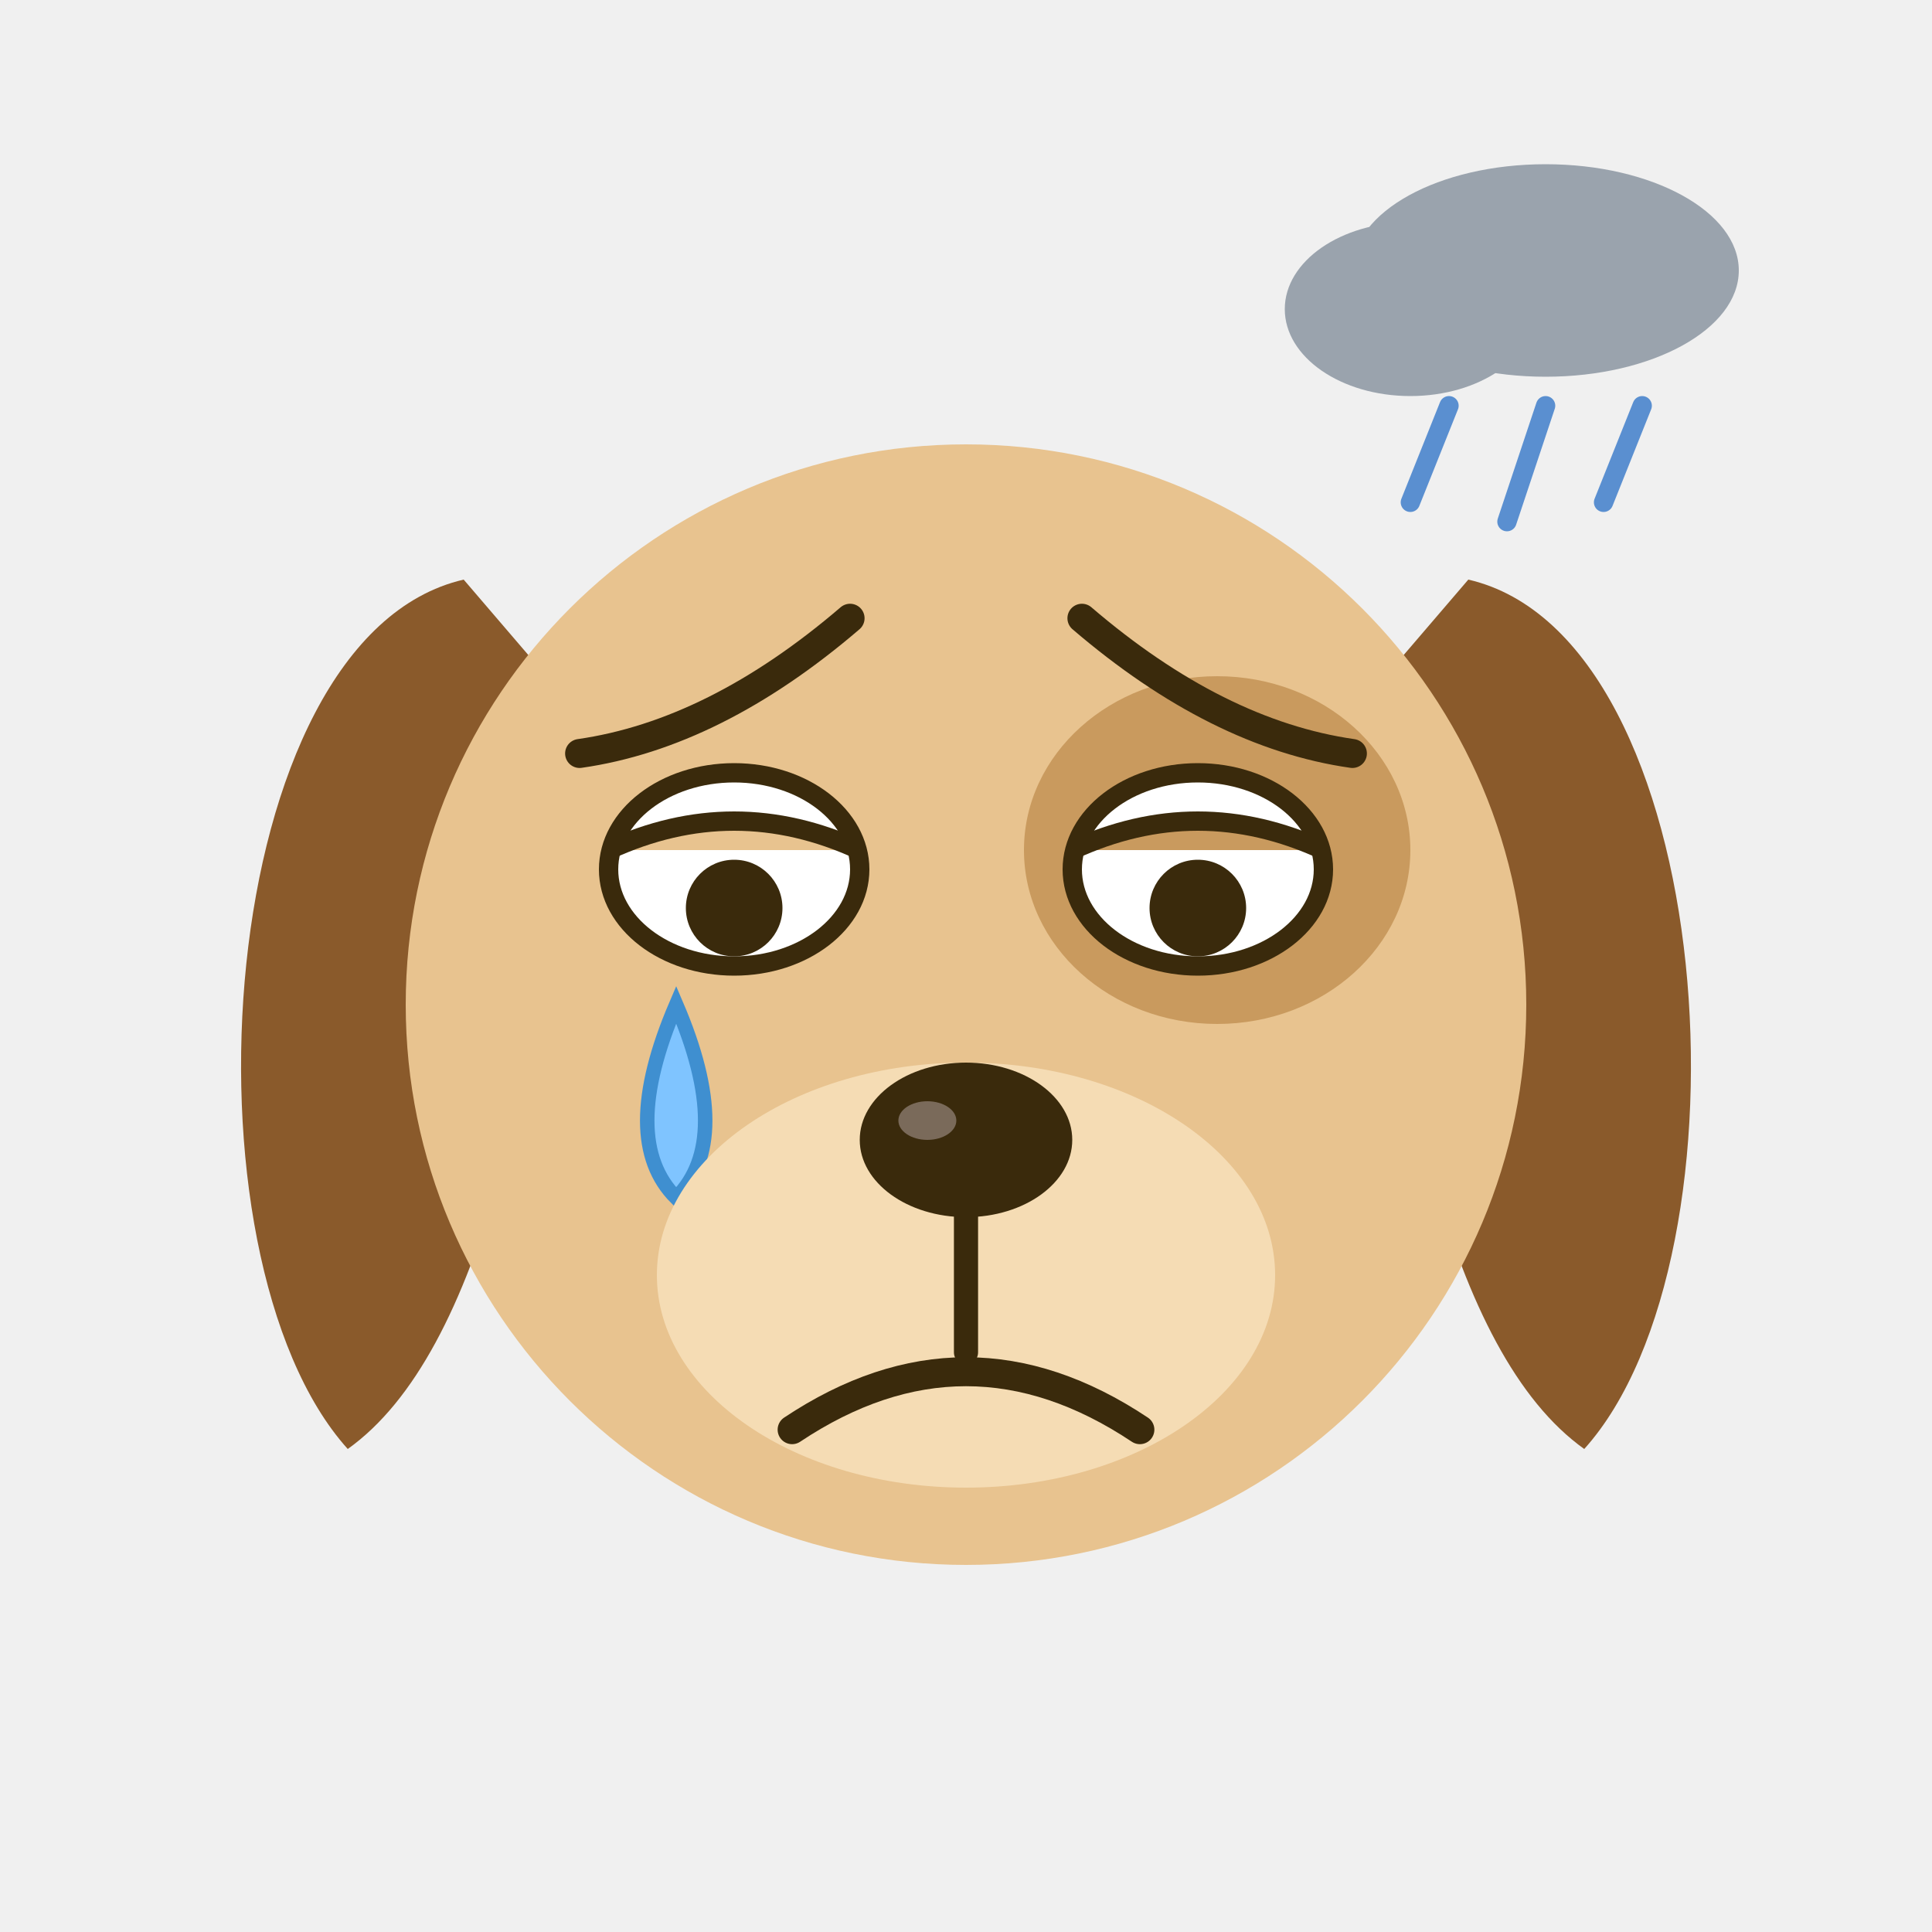
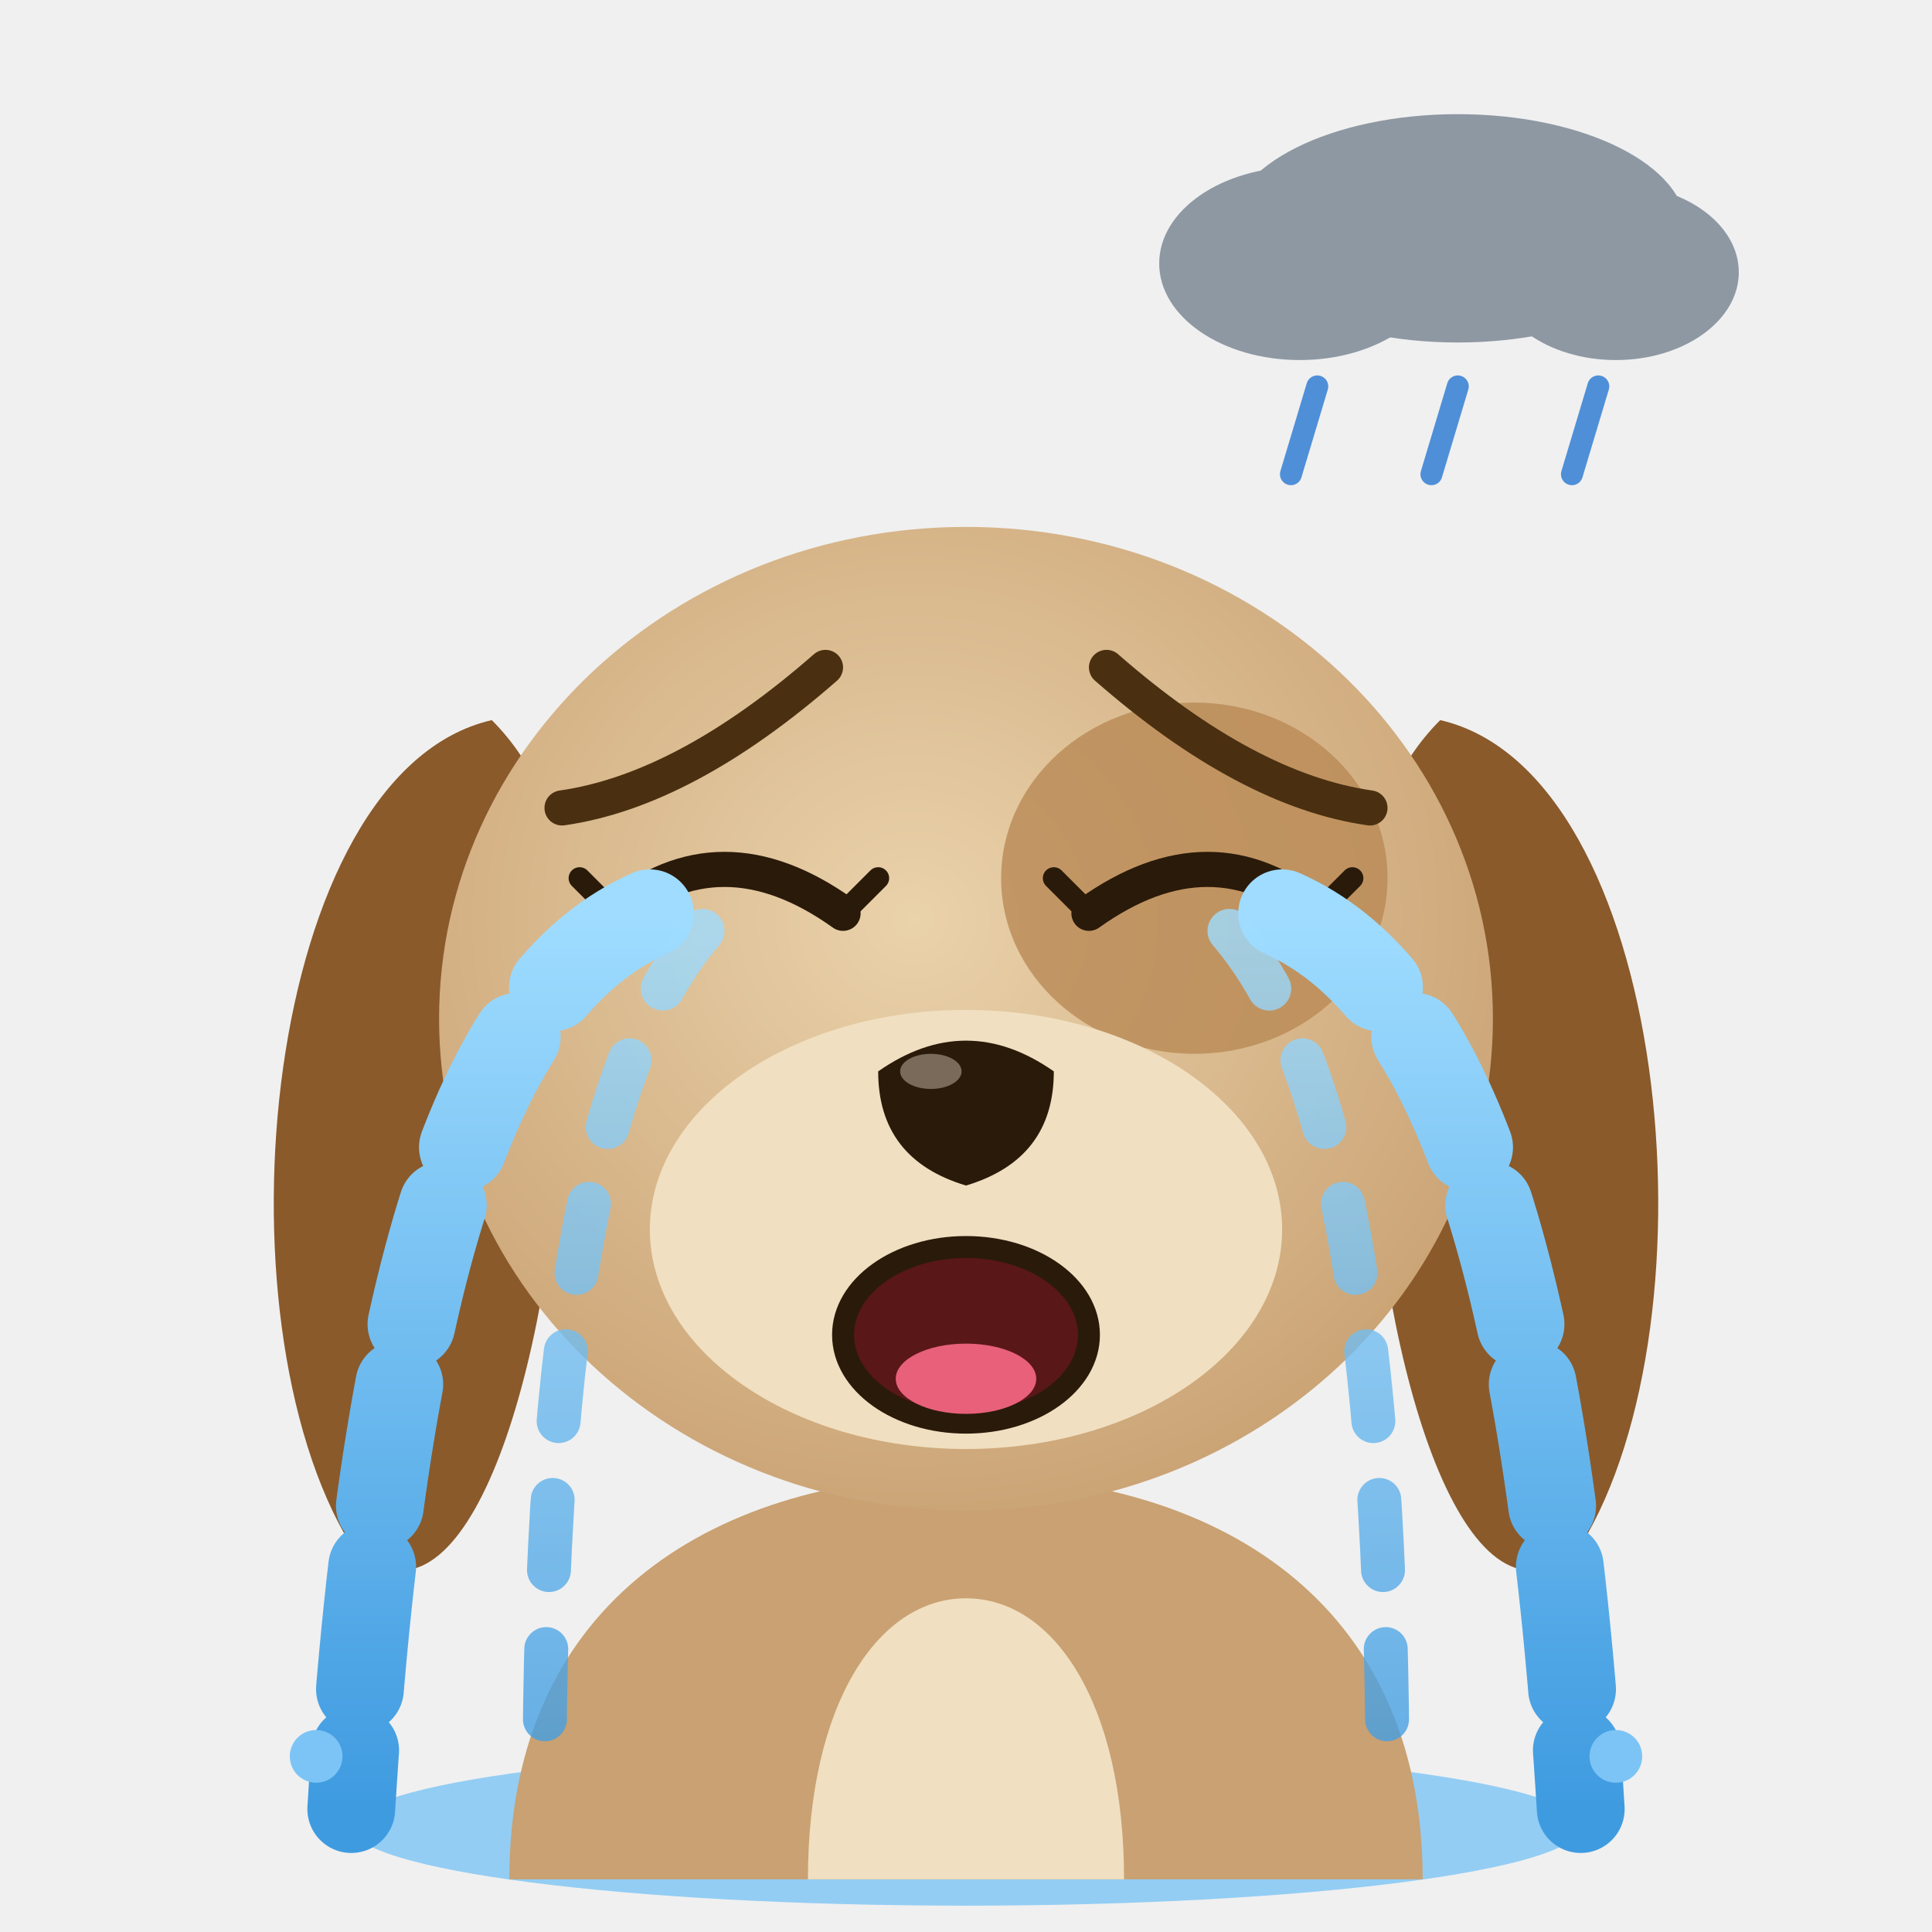
- <svg xmlns="http://www.w3.org/2000/svg" viewBox="0 0 200 200" width="200" height="200">
-   <path d="M48 60 C22 66 18 130 36 150 C50 140 56 110 60 74 Z" fill="#8a5a2b" />
-   <path d="M152 60 C178 66 182 130 164 150 C150 140 144 110 140 74 Z" fill="#8a5a2b" />
-   <ellipse cx="100" cy="104" rx="58" ry="58" fill="#e8c38f" />
-   <ellipse cx="126" cy="88" rx="20" ry="18" fill="#c99a5e" />
-   <path d="M60 78 Q74 76 88 64" stroke="#3a2a0c" stroke-width="3" fill="none" stroke-linecap="round" />
-   <path d="M112 64 Q126 76 140 78" stroke="#3a2a0c" stroke-width="3" fill="none" stroke-linecap="round" />
-   <ellipse cx="76" cy="90" rx="13" ry="10" fill="#fff" stroke="#3a2a0c" stroke-width="2" />
-   <path d="M63 88 Q76 82 89 88" fill="#e8c38f" stroke="#3a2a0c" stroke-width="2" />
-   <circle cx="76" cy="94" r="5" fill="#3a2a0c" />
-   <ellipse cx="124" cy="90" rx="13" ry="10" fill="#fff" stroke="#3a2a0c" stroke-width="2" />
-   <path d="M111 88 Q124 82 137 88" fill="#c99a5e" stroke="#3a2a0c" stroke-width="2" />
-   <circle cx="124" cy="94" r="5" fill="#3a2a0c" />
-   <path d="M70 104 Q64 118 70 124 Q76 118 70 104 Z" fill="#7fc4ff" stroke="#3f8fd0" stroke-width="1.5" />
-   <ellipse cx="100" cy="132" rx="32" ry="22" fill="#f5dcb4" />
-   <ellipse cx="100" cy="118" rx="11" ry="8" fill="#3a2a0c" />
-   <ellipse cx="96" cy="116" rx="3" ry="2" fill="#7a6a5a" />
-   <path d="M82 148 Q100 136 118 148" stroke="#3a2a0c" stroke-width="3" fill="none" stroke-linecap="round" />
-   <path d="M100 126 L100 140" stroke="#3a2a0c" stroke-width="2.5" stroke-linecap="round" />
-   <ellipse cx="160" cy="28" rx="20" ry="11" fill="#9aa3ad" />
-   <ellipse cx="146" cy="32" rx="13" ry="9" fill="#9aa3ad" />
-   <path d="M150 42 L146 52 M160 42 L156 54 M170 42 L166 52" stroke="#5a8fd0" stroke-width="2" stroke-linecap="round" />
+ <svg xmlns="http://www.w3.org/2000/svg" viewBox="0 0 220 220" width="220" height="220">
+   <defs>
+     <radialGradient id="tete" cx="45%" cy="40%" r="65%">
+       <stop offset="0" stop-color="#ead2ab" />
+       <stop offset="1" stop-color="#c9a172" />
+     </radialGradient>
+     <linearGradient id="eau" x1="0" y1="0" x2="0" y2="1">
+       <stop offset="0" stop-color="#9fdcff" />
+       <stop offset="1" stop-color="#3f9be0" />
+     </linearGradient>
+   </defs>
+   <g>
+     <ellipse cx="166" cy="26" rx="26" ry="13" fill="#8e98a3" />
+     <ellipse cx="148" cy="30" rx="16" ry="11" fill="#8e98a3" />
+     <ellipse cx="184" cy="31" rx="14" ry="10" fill="#8e98a3" />
+     <g stroke="#4f8fd8" stroke-width="2.5" stroke-linecap="round">
+       <line x1="150" y1="44" x2="147" y2="54">
+         <animateTransform attributeName="transform" type="translate" values="0 0; -3 14" dur="0.6s" repeatCount="indefinite" />
+         <animate attributeName="opacity" values="1;0" dur="0.6s" repeatCount="indefinite" />
+       </line>
+       <line x1="166" y1="44" x2="163" y2="54">
+         <animateTransform attributeName="transform" type="translate" values="0 0; -3 14" dur="0.6s" begin="0.2s" repeatCount="indefinite" />
+         <animate attributeName="opacity" values="1;0" dur="0.6s" begin="0.2s" repeatCount="indefinite" />
+       </line>
+       <line x1="182" y1="44" x2="179" y2="54">
+         <animateTransform attributeName="transform" type="translate" values="0 0; -3 14" dur="0.6s" begin="0.4s" repeatCount="indefinite" />
+         <animate attributeName="opacity" values="1;0" dur="0.6s" begin="0.4s" repeatCount="indefinite" />
+       </line>
+     </g>
+   </g>
+   <ellipse cx="110" cy="208" rx="70" ry="9" fill="#7cc4f5" opacity="0.8">
+     <animate attributeName="rx" values="62;90;62" dur="2.2s" repeatCount="indefinite" />
+   </ellipse>
+   <path d="M58 214 C58 182 82 168 110 168 C138 168 162 182 162 214 Z" fill="#c9a172" />
+   <path d="M92 214 C92 194 100 182 110 182 C120 182 128 194 128 214 Z" fill="#f0dfc0" />
+   <g>
+     <animateTransform attributeName="transform" type="translate" values="-1.5 0; 1.5 1; -1.5 0" dur="0.25s" repeatCount="indefinite" />
+     <path d="M56 82 C30 88 24 150 40 176 C52 188 62 160 64 128 C66 108 66 92 56 82 Z" fill="#8a5a2b" />
+     <path d="M164 82 C190 88 196 150 180 176 C168 188 158 160 156 128 C154 108 154 92 164 82 Z" fill="#8a5a2b" />
+     <ellipse cx="110" cy="116" rx="60" ry="56" fill="url(#tete)" />
+     <ellipse cx="136" cy="100" rx="22" ry="20" fill="#b98a55" opacity="0.8" />
+     <path d="M64 92 Q78 90 94 76" stroke="#4a3010" stroke-width="4" fill="none" stroke-linecap="round" />
+     <path d="M126 76 Q142 90 156 92" stroke="#4a3010" stroke-width="4" fill="none" stroke-linecap="round" />
+     <path d="M70 104 Q82 94 96 104" stroke="#2a1a0a" stroke-width="4" fill="none" stroke-linecap="round" />
+     <path d="M124 104 Q138 94 150 104" stroke="#2a1a0a" stroke-width="4" fill="none" stroke-linecap="round" />
+     <path d="M70 104 L66 100 M96 104 L100 100 M124 104 L120 100 M150 104 L154 100" stroke="#2a1a0a" stroke-width="2.5" stroke-linecap="round" />
+     <ellipse cx="110" cy="140" rx="36" ry="25" fill="#f0dfc0" />
+     <path d="M100 122 Q110 115 120 122 Q120 132 110 135 Q100 132 100 122 Z" fill="#2a1a0a" />
+     <ellipse cx="106" cy="122" rx="3.5" ry="2" fill="#7a6a5a" />
+     <ellipse cx="110" cy="152" rx="14" ry="10" fill="#5a1717" stroke="#2a1a0a" stroke-width="2.5">
+       <animate attributeName="ry" values="9;12;9" dur="0.5s" repeatCount="indefinite" />
+     </ellipse>
+     <ellipse cx="110" cy="157" rx="8" ry="4" fill="#e8607a" />
+   </g>
+   <g fill="none" stroke="url(#eau)" stroke-linecap="round">
+     <path d="M74 104 C56 112 44 140 40 206" stroke-width="10" stroke-dasharray="14 7">
+       <animate attributeName="stroke-dashoffset" values="0;-42" dur="0.5s" repeatCount="indefinite" />
+     </path>
+     <path d="M146 104 C164 112 176 140 180 206" stroke-width="10" stroke-dasharray="14 7">
+       <animate attributeName="stroke-dashoffset" values="0;-42" dur="0.5s" repeatCount="indefinite" />
+     </path>
+     <path d="M80 106 C68 120 62 150 62 204" stroke-width="5" stroke-dasharray="8 9" opacity="0.8">
+       <animate attributeName="stroke-dashoffset" values="0;-34" dur="0.45s" repeatCount="indefinite" />
+     </path>
+     <path d="M140 106 C152 120 158 150 158 204" stroke-width="5" stroke-dasharray="8 9" opacity="0.8">
+       <animate attributeName="stroke-dashoffset" values="0;-34" dur="0.45s" repeatCount="indefinite" />
+     </path>
+   </g>
+   <g fill="#7cc4f5">
+     <circle cx="36" cy="200" r="3">
+       <animateTransform attributeName="transform" type="translate" values="0 0; -8 -12; -12 0" dur="0.8s" repeatCount="indefinite" />
+     </circle>
+     <circle cx="184" cy="200" r="3">
+       <animateTransform attributeName="transform" type="translate" values="0 0; 8 -12; 12 0" dur="0.8s" begin="0.3s" repeatCount="indefinite" />
+     </circle>
+   </g>
</svg>
